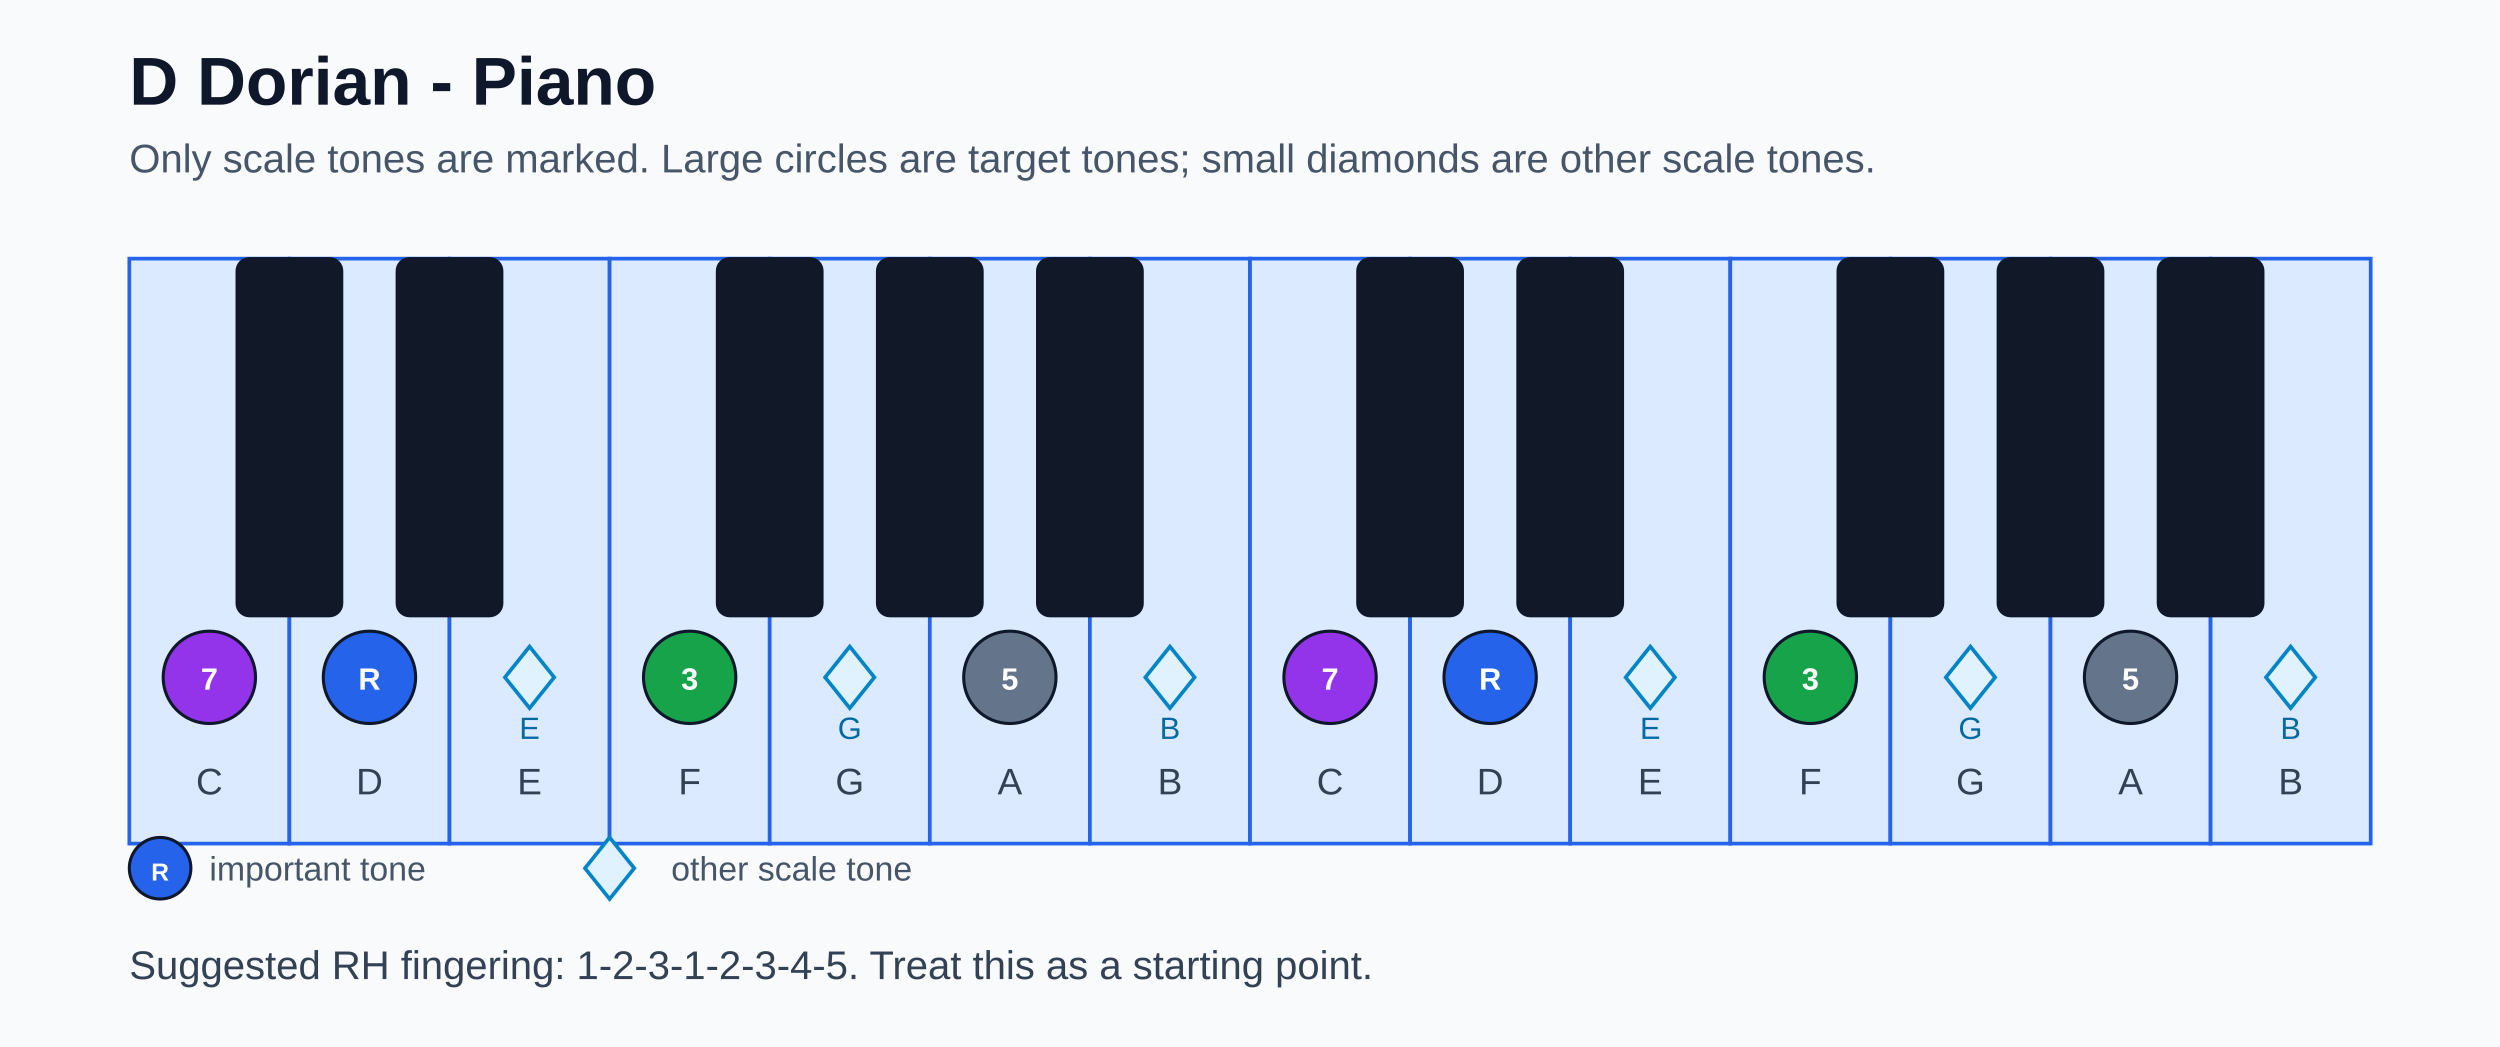
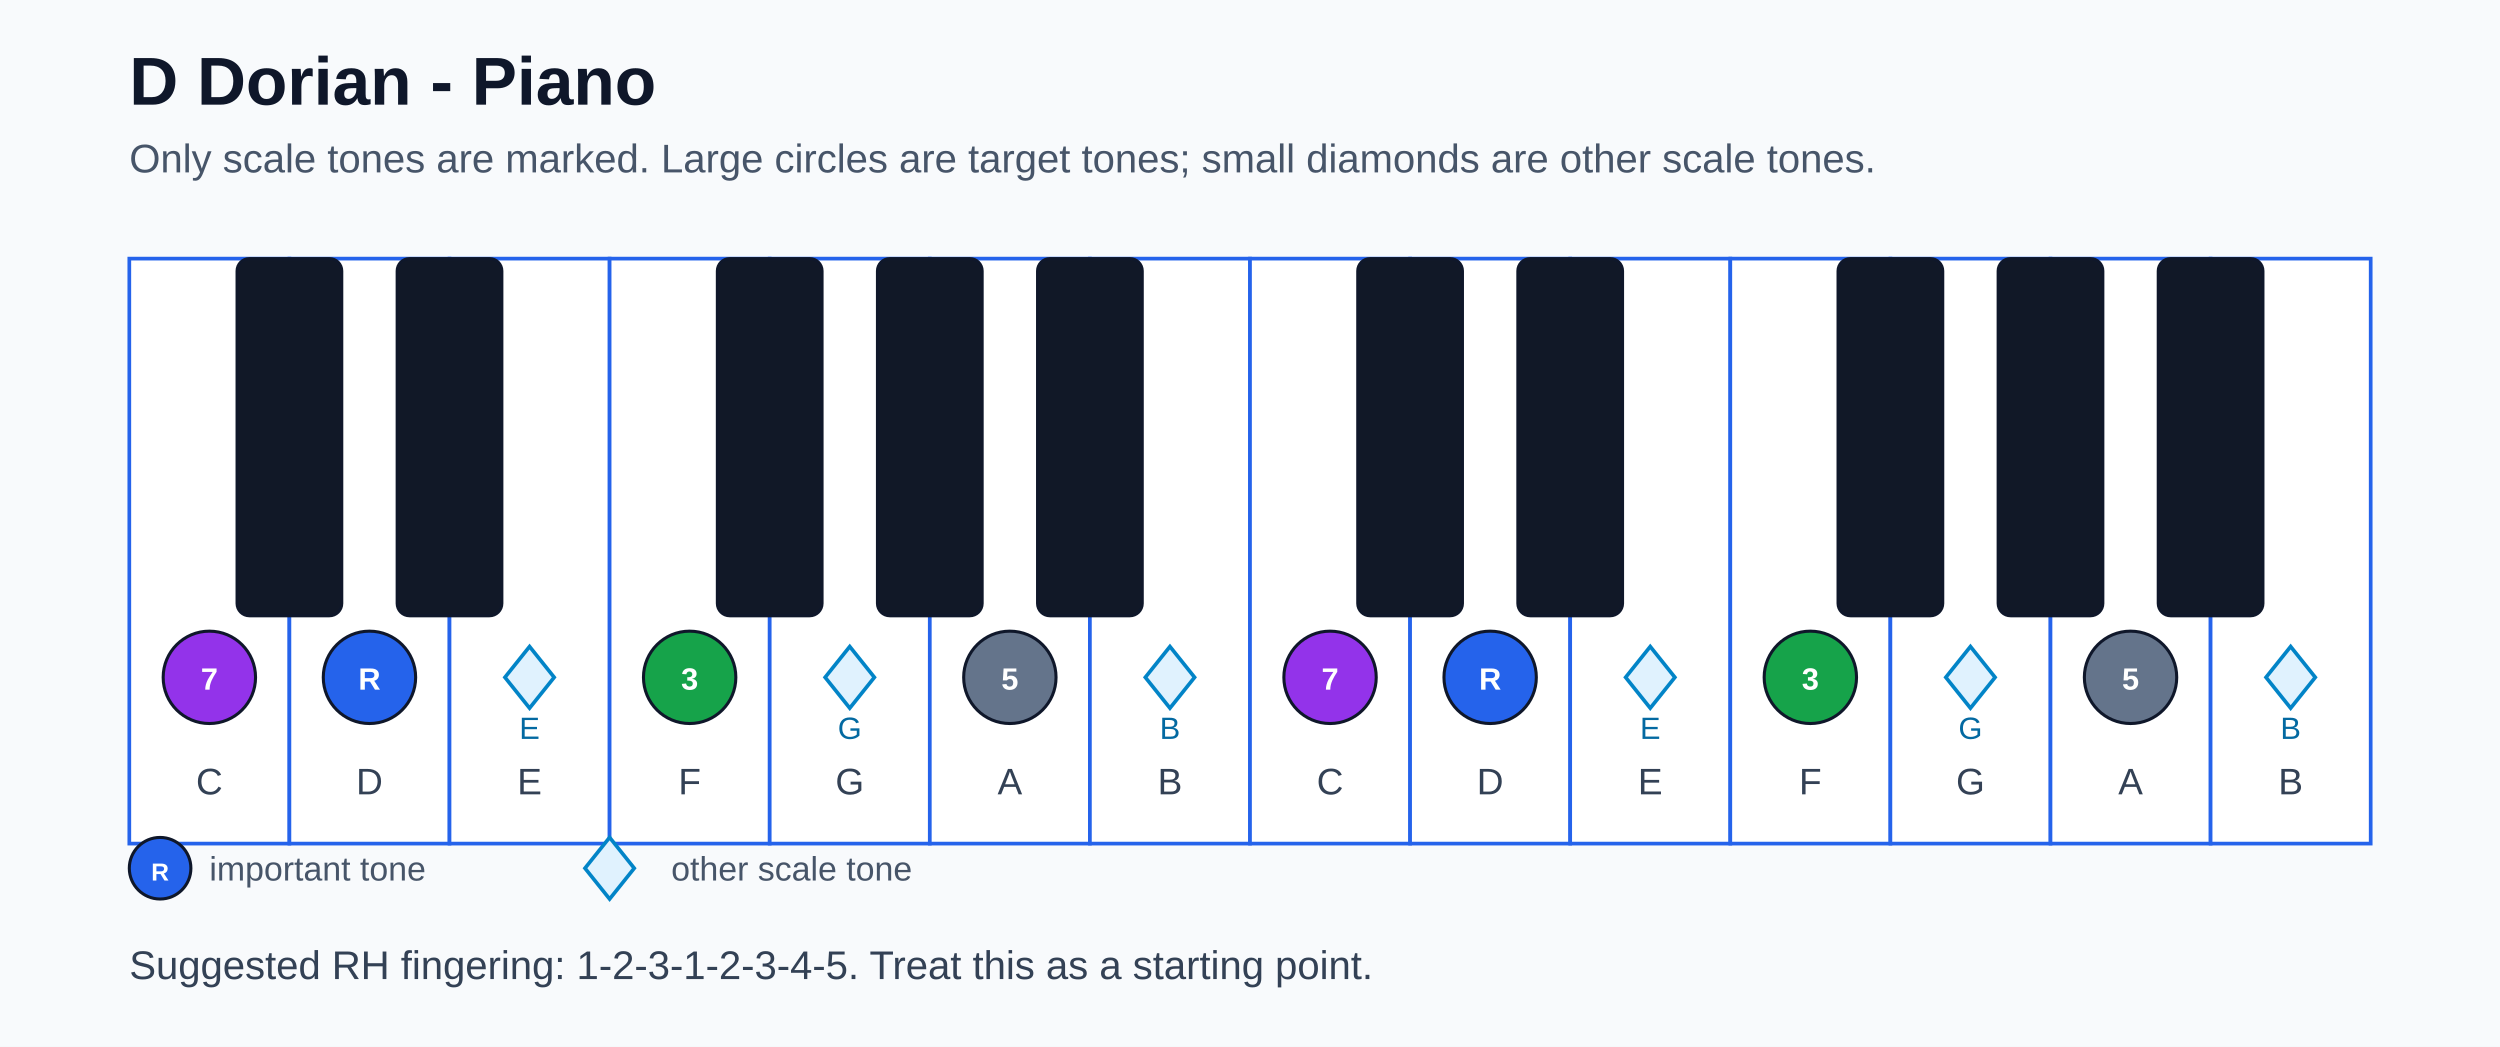
<svg xmlns="http://www.w3.org/2000/svg" width="812" height="340" viewBox="0 0 812 340">
  <rect width="100%" height="100%" fill="#f8fafc" />
  <text x="42" y="34" font-family="Arial, sans-serif" font-size="22" font-weight="700" fill="#0f172a">D Dorian - Piano</text>
  <text x="42" y="56" font-family="Arial, sans-serif" font-size="13" fill="#475569">Only scale tones are marked. Large circles are target tones; small diamonds are other scale tones.</text>
-   <rect x="42" y="84" width="52" height="190" fill="#dbeafe" stroke="#2563eb" stroke-width="1.2" />
+   <rect x="42" y="84" width="52" height="190" fill="#ffffff" stroke="#2563eb" stroke-width="1.2" />
  <text x="68.0" y="258" text-anchor="middle" font-family="Arial, sans-serif" font-size="12" fill="#334155">C</text>
  <circle cx="68.0" cy="220" r="15" fill="#9333ea" stroke="#0f172a" stroke-width="1" />
  <text x="68.0" y="224" text-anchor="middle" font-family="Arial, sans-serif" font-size="10" font-weight="700" fill="#ffffff">7</text>
-   <rect x="94" y="84" width="52" height="190" fill="#dbeafe" stroke="#2563eb" stroke-width="1.2" />
+   <rect x="94" y="84" width="52" height="190" fill="#ffffff" stroke="#2563eb" stroke-width="1.2" />
  <text x="120.0" y="258" text-anchor="middle" font-family="Arial, sans-serif" font-size="12" fill="#334155">D</text>
  <circle cx="120.0" cy="220" r="15" fill="#2563eb" stroke="#0f172a" stroke-width="1" />
  <text x="120.0" y="224" text-anchor="middle" font-family="Arial, sans-serif" font-size="10" font-weight="700" fill="#ffffff">R</text>
-   <rect x="146" y="84" width="52" height="190" fill="#dbeafe" stroke="#2563eb" stroke-width="1.2" />
+   <rect x="146" y="84" width="52" height="190" fill="#ffffff" stroke="#2563eb" stroke-width="1.2" />
  <text x="172.0" y="258" text-anchor="middle" font-family="Arial, sans-serif" font-size="12" fill="#334155">E</text>
  <polygon points="172.0,210 180.0,220 172.0,230 164.0,220" fill="#e0f2fe" stroke="#0284c7" stroke-width="1.2" />
  <text x="172.0" y="240" text-anchor="middle" font-family="Arial, sans-serif" font-size="10" fill="#0369a1">E</text>
-   <rect x="198" y="84" width="52" height="190" fill="#dbeafe" stroke="#2563eb" stroke-width="1.2" />
+   <rect x="198" y="84" width="52" height="190" fill="#ffffff" stroke="#2563eb" stroke-width="1.2" />
  <text x="224.0" y="258" text-anchor="middle" font-family="Arial, sans-serif" font-size="12" fill="#334155">F</text>
  <circle cx="224.0" cy="220" r="15" fill="#16a34a" stroke="#0f172a" stroke-width="1" />
  <text x="224.0" y="224" text-anchor="middle" font-family="Arial, sans-serif" font-size="10" font-weight="700" fill="#ffffff">3</text>
-   <rect x="250" y="84" width="52" height="190" fill="#dbeafe" stroke="#2563eb" stroke-width="1.2" />
+   <rect x="250" y="84" width="52" height="190" fill="#ffffff" stroke="#2563eb" stroke-width="1.2" />
  <text x="276.0" y="258" text-anchor="middle" font-family="Arial, sans-serif" font-size="12" fill="#334155">G</text>
  <polygon points="276.0,210 284.0,220 276.0,230 268.0,220" fill="#e0f2fe" stroke="#0284c7" stroke-width="1.2" />
  <text x="276.0" y="240" text-anchor="middle" font-family="Arial, sans-serif" font-size="10" fill="#0369a1">G</text>
-   <rect x="302" y="84" width="52" height="190" fill="#dbeafe" stroke="#2563eb" stroke-width="1.2" />
+   <rect x="302" y="84" width="52" height="190" fill="#ffffff" stroke="#2563eb" stroke-width="1.2" />
  <text x="328.0" y="258" text-anchor="middle" font-family="Arial, sans-serif" font-size="12" fill="#334155">A</text>
  <circle cx="328.0" cy="220" r="15" fill="#64748b" stroke="#0f172a" stroke-width="1" />
  <text x="328.0" y="224" text-anchor="middle" font-family="Arial, sans-serif" font-size="10" font-weight="700" fill="#ffffff">5</text>
-   <rect x="354" y="84" width="52" height="190" fill="#dbeafe" stroke="#2563eb" stroke-width="1.2" />
+   <rect x="354" y="84" width="52" height="190" fill="#ffffff" stroke="#2563eb" stroke-width="1.2" />
  <text x="380.0" y="258" text-anchor="middle" font-family="Arial, sans-serif" font-size="12" fill="#334155">B</text>
  <polygon points="380.0,210 388.0,220 380.0,230 372.0,220" fill="#e0f2fe" stroke="#0284c7" stroke-width="1.2" />
  <text x="380.0" y="240" text-anchor="middle" font-family="Arial, sans-serif" font-size="10" fill="#0369a1">B</text>
-   <rect x="406" y="84" width="52" height="190" fill="#dbeafe" stroke="#2563eb" stroke-width="1.2" />
+   <rect x="406" y="84" width="52" height="190" fill="#ffffff" stroke="#2563eb" stroke-width="1.2" />
  <text x="432.0" y="258" text-anchor="middle" font-family="Arial, sans-serif" font-size="12" fill="#334155">C</text>
  <circle cx="432.0" cy="220" r="15" fill="#9333ea" stroke="#0f172a" stroke-width="1" />
  <text x="432.0" y="224" text-anchor="middle" font-family="Arial, sans-serif" font-size="10" font-weight="700" fill="#ffffff">7</text>
-   <rect x="458" y="84" width="52" height="190" fill="#dbeafe" stroke="#2563eb" stroke-width="1.2" />
+   <rect x="458" y="84" width="52" height="190" fill="#ffffff" stroke="#2563eb" stroke-width="1.2" />
  <text x="484.0" y="258" text-anchor="middle" font-family="Arial, sans-serif" font-size="12" fill="#334155">D</text>
  <circle cx="484.0" cy="220" r="15" fill="#2563eb" stroke="#0f172a" stroke-width="1" />
  <text x="484.0" y="224" text-anchor="middle" font-family="Arial, sans-serif" font-size="10" font-weight="700" fill="#ffffff">R</text>
-   <rect x="510" y="84" width="52" height="190" fill="#dbeafe" stroke="#2563eb" stroke-width="1.2" />
+   <rect x="510" y="84" width="52" height="190" fill="#ffffff" stroke="#2563eb" stroke-width="1.2" />
  <text x="536.0" y="258" text-anchor="middle" font-family="Arial, sans-serif" font-size="12" fill="#334155">E</text>
  <polygon points="536.0,210 544.0,220 536.0,230 528.0,220" fill="#e0f2fe" stroke="#0284c7" stroke-width="1.2" />
  <text x="536.0" y="240" text-anchor="middle" font-family="Arial, sans-serif" font-size="10" fill="#0369a1">E</text>
-   <rect x="562" y="84" width="52" height="190" fill="#dbeafe" stroke="#2563eb" stroke-width="1.2" />
+   <rect x="562" y="84" width="52" height="190" fill="#ffffff" stroke="#2563eb" stroke-width="1.2" />
  <text x="588.0" y="258" text-anchor="middle" font-family="Arial, sans-serif" font-size="12" fill="#334155">F</text>
  <circle cx="588.0" cy="220" r="15" fill="#16a34a" stroke="#0f172a" stroke-width="1" />
  <text x="588.0" y="224" text-anchor="middle" font-family="Arial, sans-serif" font-size="10" font-weight="700" fill="#ffffff">3</text>
-   <rect x="614" y="84" width="52" height="190" fill="#dbeafe" stroke="#2563eb" stroke-width="1.2" />
+   <rect x="614" y="84" width="52" height="190" fill="#ffffff" stroke="#2563eb" stroke-width="1.2" />
  <text x="640.0" y="258" text-anchor="middle" font-family="Arial, sans-serif" font-size="12" fill="#334155">G</text>
  <polygon points="640.0,210 648.0,220 640.0,230 632.0,220" fill="#e0f2fe" stroke="#0284c7" stroke-width="1.2" />
  <text x="640.0" y="240" text-anchor="middle" font-family="Arial, sans-serif" font-size="10" fill="#0369a1">G</text>
-   <rect x="666" y="84" width="52" height="190" fill="#dbeafe" stroke="#2563eb" stroke-width="1.2" />
+   <rect x="666" y="84" width="52" height="190" fill="#ffffff" stroke="#2563eb" stroke-width="1.2" />
  <text x="692.0" y="258" text-anchor="middle" font-family="Arial, sans-serif" font-size="12" fill="#334155">A</text>
  <circle cx="692.0" cy="220" r="15" fill="#64748b" stroke="#0f172a" stroke-width="1" />
  <text x="692.0" y="224" text-anchor="middle" font-family="Arial, sans-serif" font-size="10" font-weight="700" fill="#ffffff">5</text>
-   <rect x="718" y="84" width="52" height="190" fill="#dbeafe" stroke="#2563eb" stroke-width="1.2" />
+   <rect x="718" y="84" width="52" height="190" fill="#ffffff" stroke="#2563eb" stroke-width="1.2" />
  <text x="744.0" y="258" text-anchor="middle" font-family="Arial, sans-serif" font-size="12" fill="#334155">B</text>
  <polygon points="744.0,210 752.0,220 744.0,230 736.0,220" fill="#e0f2fe" stroke="#0284c7" stroke-width="1.2" />
  <text x="744.0" y="240" text-anchor="middle" font-family="Arial, sans-serif" font-size="10" fill="#0369a1">B</text>
  <rect x="77.0" y="84" width="34" height="116" rx="4" fill="#111827" stroke="#0f172a" stroke-width="1" />
  <rect x="129.0" y="84" width="34" height="116" rx="4" fill="#111827" stroke="#0f172a" stroke-width="1" />
  <rect x="233.0" y="84" width="34" height="116" rx="4" fill="#111827" stroke="#0f172a" stroke-width="1" />
  <rect x="285.0" y="84" width="34" height="116" rx="4" fill="#111827" stroke="#0f172a" stroke-width="1" />
  <rect x="337.0" y="84" width="34" height="116" rx="4" fill="#111827" stroke="#0f172a" stroke-width="1" />
  <rect x="441.0" y="84" width="34" height="116" rx="4" fill="#111827" stroke="#0f172a" stroke-width="1" />
  <rect x="493.0" y="84" width="34" height="116" rx="4" fill="#111827" stroke="#0f172a" stroke-width="1" />
  <rect x="597.0" y="84" width="34" height="116" rx="4" fill="#111827" stroke="#0f172a" stroke-width="1" />
  <rect x="649.0" y="84" width="34" height="116" rx="4" fill="#111827" stroke="#0f172a" stroke-width="1" />
  <rect x="701.0" y="84" width="34" height="116" rx="4" fill="#111827" stroke="#0f172a" stroke-width="1" />
  <circle cx="52" cy="282" r="10" fill="#2563eb" stroke="#0f172a" stroke-width="1" />
  <text x="52" y="286" text-anchor="middle" font-family="Arial, sans-serif" font-size="8" font-weight="700" fill="#ffffff">R</text>
  <text x="68" y="286" font-family="Arial, sans-serif" font-size="11" fill="#475569">important tone</text>
  <polygon points="198,272 206,282 198,292 190,282" fill="#e0f2fe" stroke="#0284c7" stroke-width="1.2" />
  <text x="218" y="286" font-family="Arial, sans-serif" font-size="11" fill="#475569">other scale tone</text>
  <text x="42" y="318" font-family="Arial, sans-serif" font-size="13" fill="#334155">Suggested RH fingering: 1-2-3-1-2-3-4-5. Treat this as a starting point.</text>
</svg>
